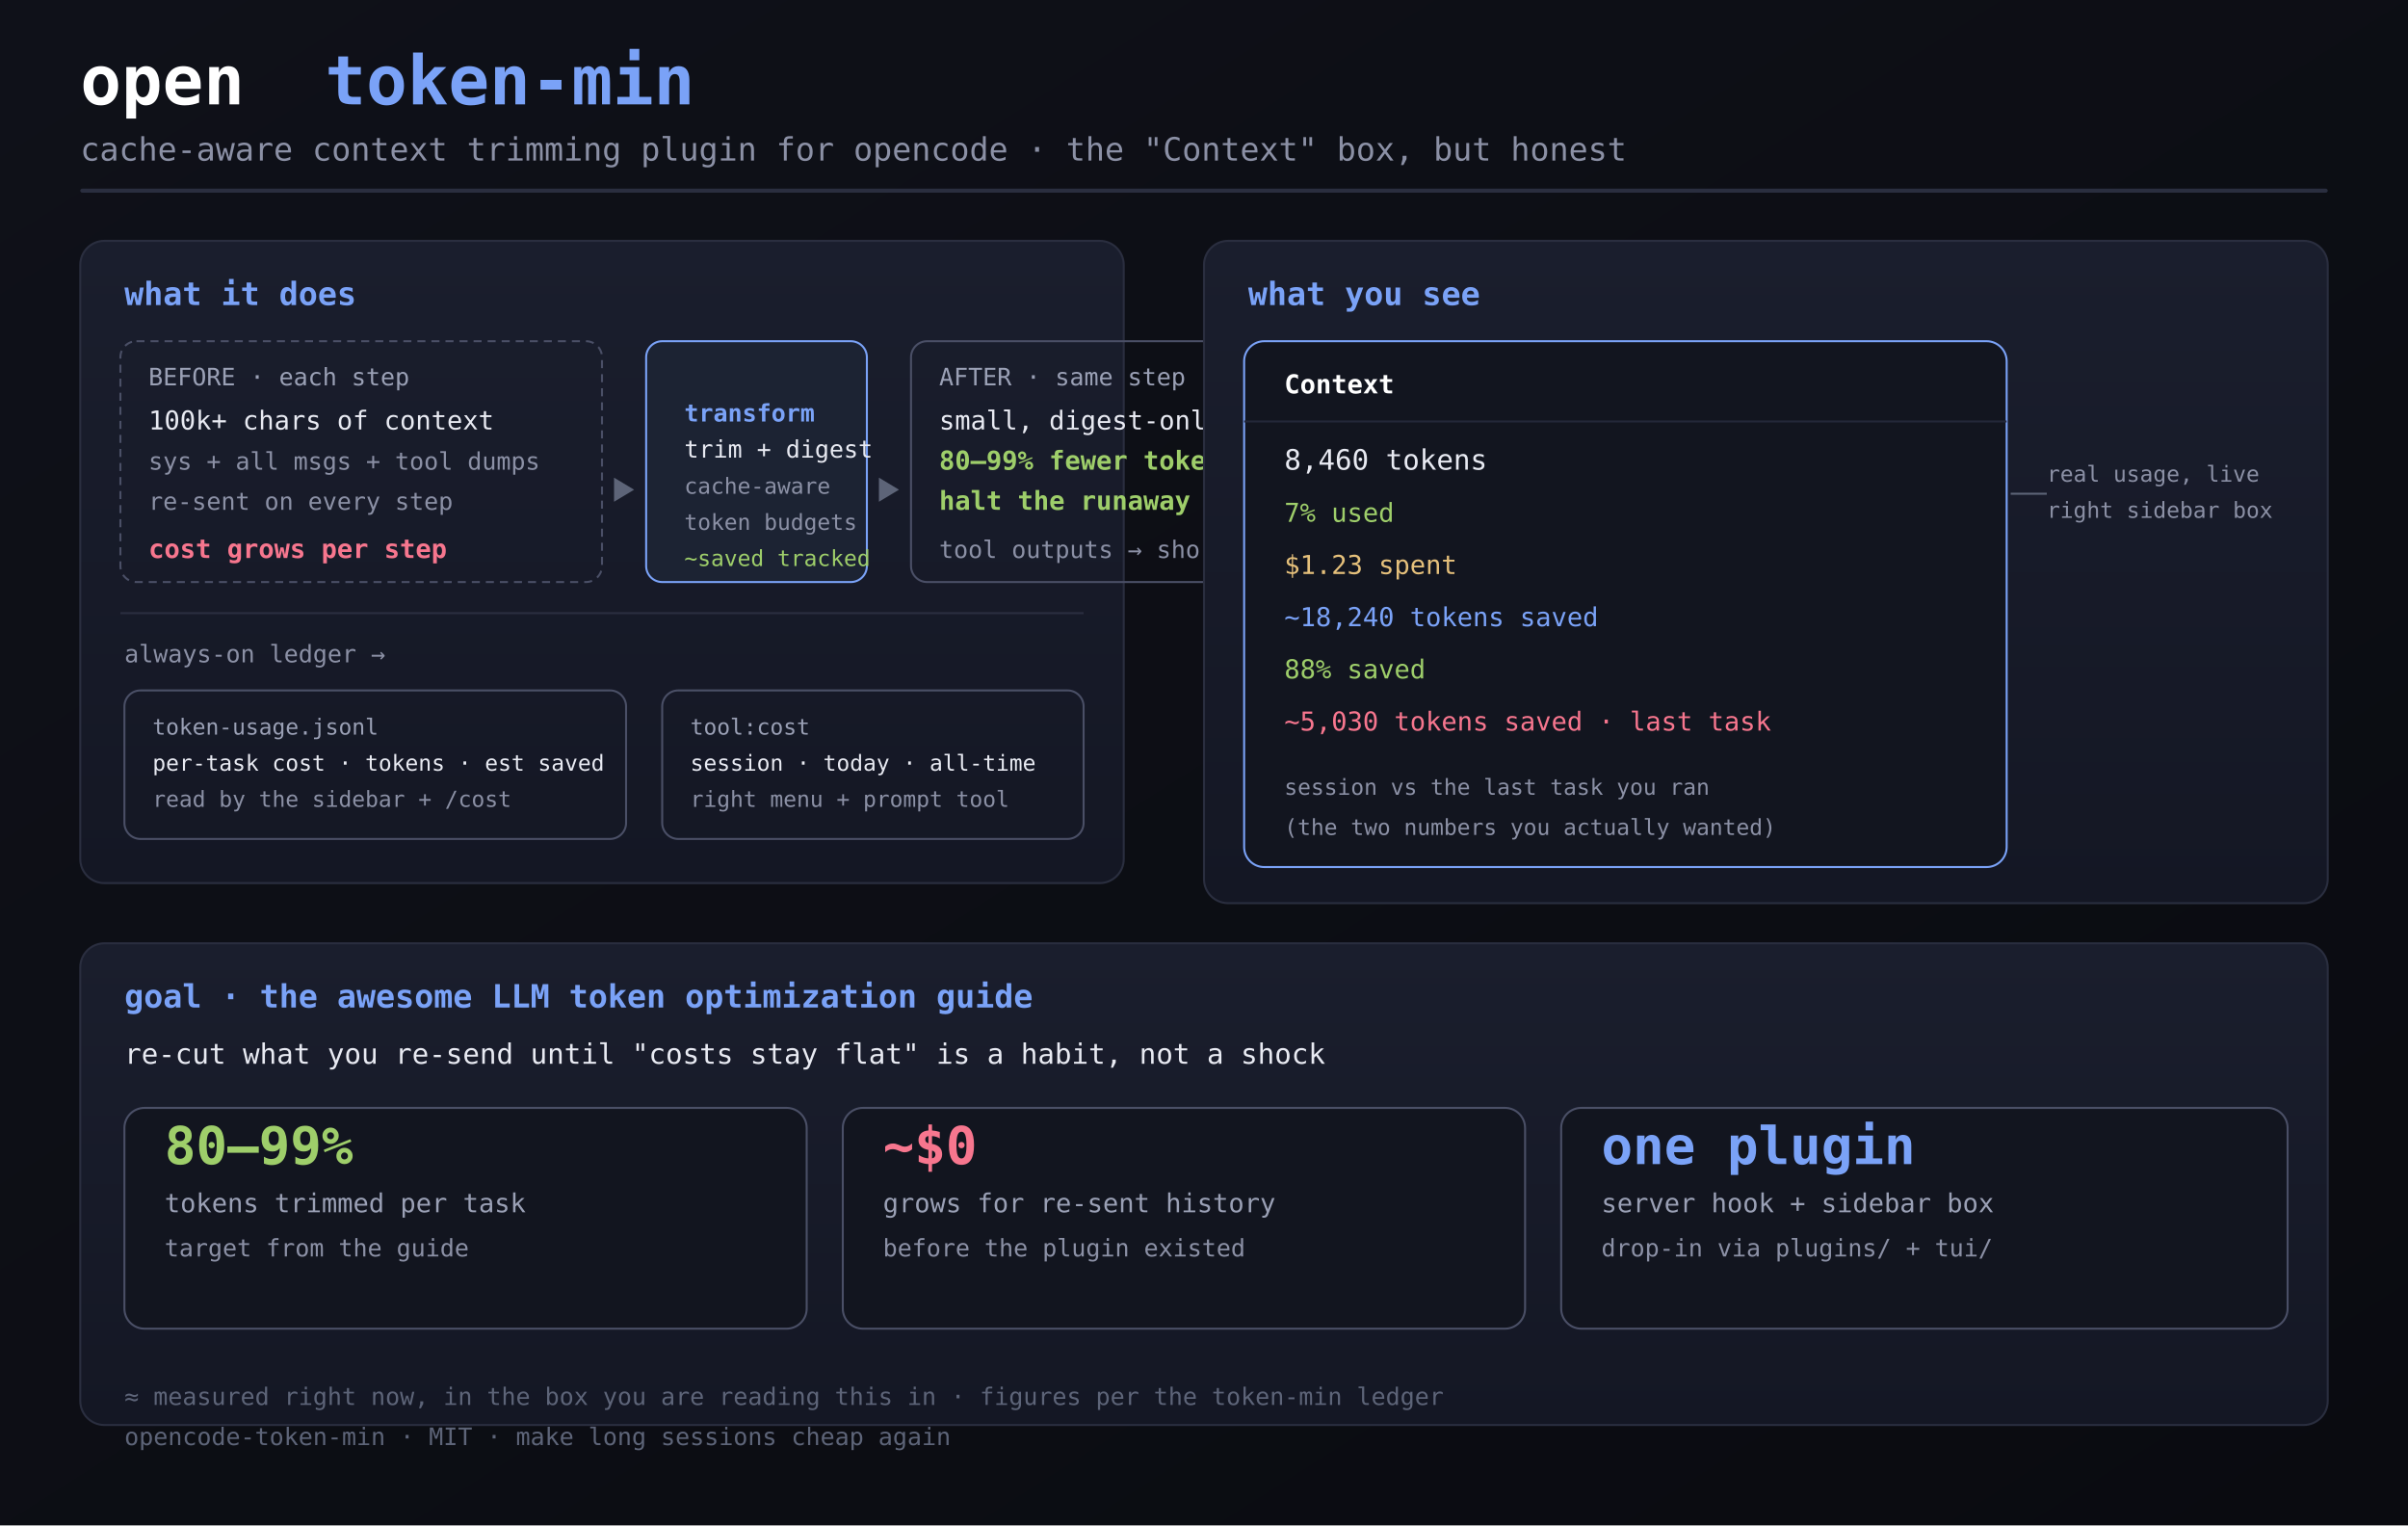
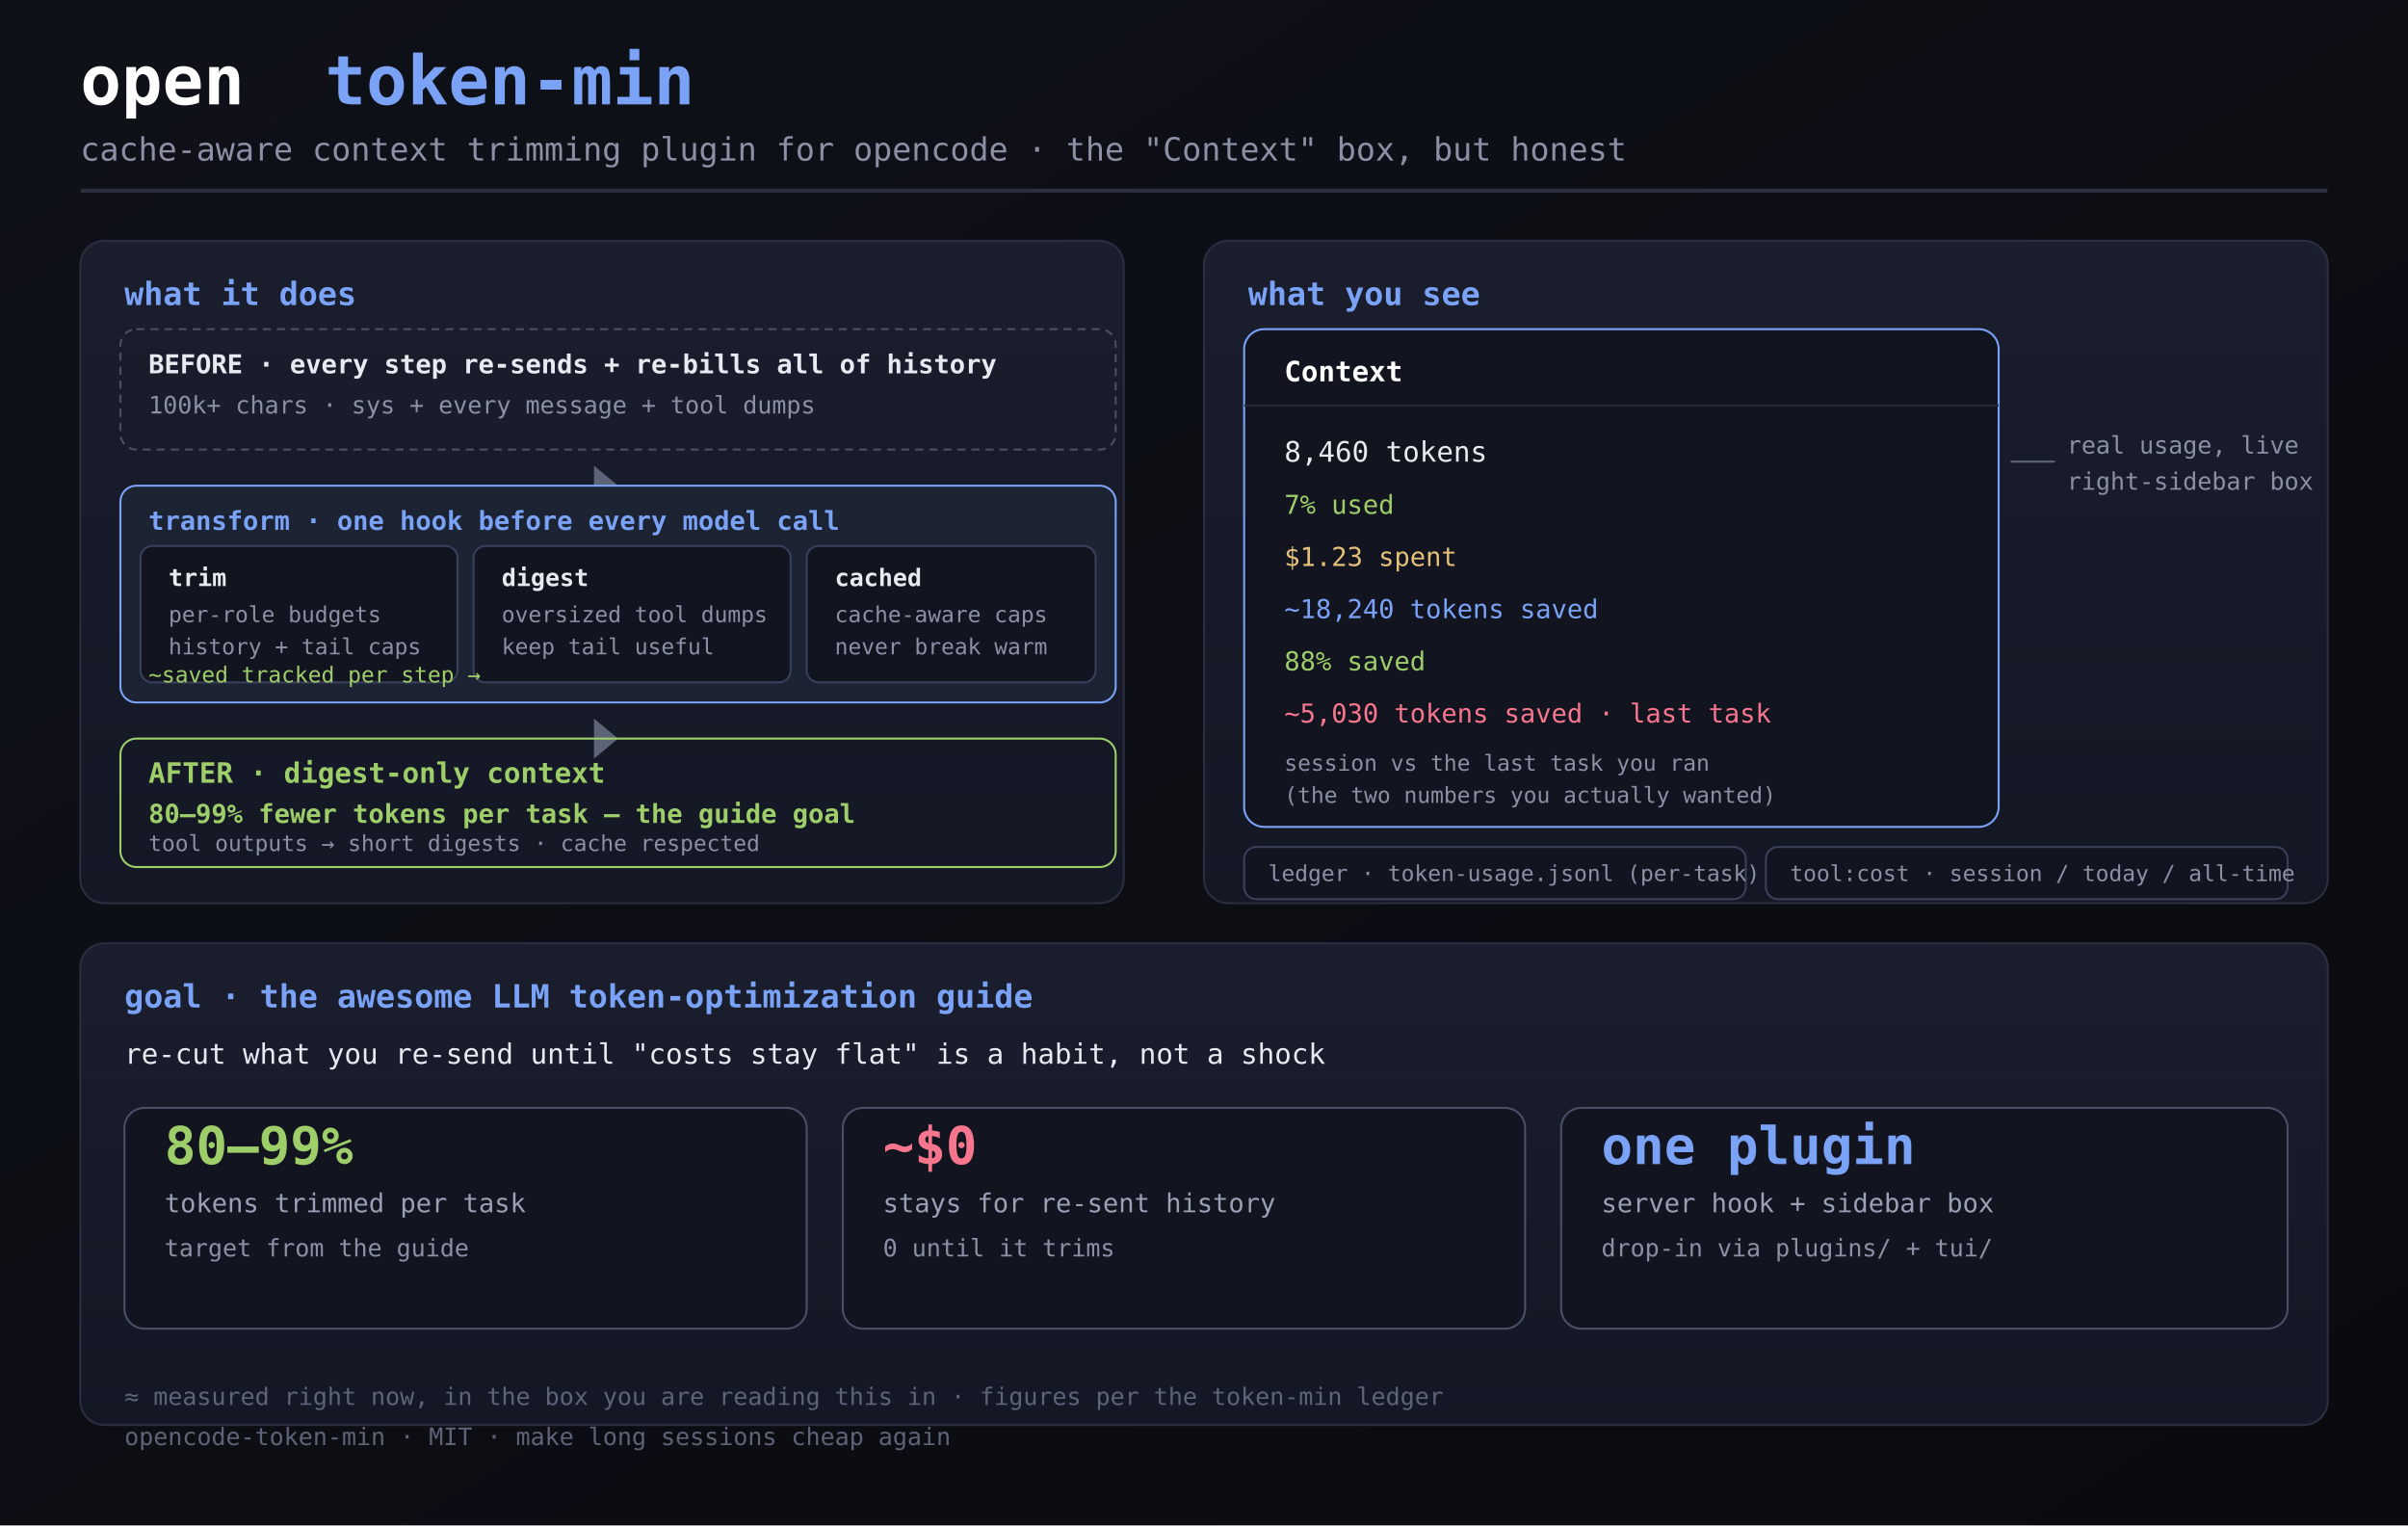
<svg xmlns="http://www.w3.org/2000/svg" width="1200" height="760" viewBox="0 0 1200 760" font-family="ui-monospace, SFMono-Regular, Menlo, Consolas, monospace">
  <defs>
    <linearGradient id="bg" x1="0" y1="0" x2="1" y2="1">
      <stop offset="0" stop-color="#0f1119" />
      <stop offset="1" stop-color="#0a0b10" />
    </linearGradient>
    <linearGradient id="box" x1="0" y1="0" x2="0" y2="1">
      <stop offset="0" stop-color="#1a1e2d" />
      <stop offset="1" stop-color="#141724" />
    </linearGradient>
  </defs>
  <rect width="1200" height="760" fill="url(#bg)" />
  <text x="40" y="52" fill="#fff" font-size="34" font-weight="700">open</text>
  <text x="162" y="52" fill="#7aa2f7" font-size="34" font-weight="700">token-min</text>
  <text x="40" y="80" fill="#8b90a5" font-size="16">cache-aware context trimming plugin for opencode · the "Context" box, but honest</text>
  <rect x="40" y="94" width="1120" height="2" rx="1" fill="#2a2e3f" />
-   <rect x="40" y="120" width="520" height="320" rx="12" fill="url(#box)" stroke="#2a2e3f" />
+   <rect x="40" y="120" width="520" height="330" rx="12" fill="url(#box)" stroke="#2a2e3f" />
  <text x="62" y="152" fill="#7aa2f7" font-size="16" font-weight="700">what it does</text>
-   <rect x="60" y="170" width="240" height="120" rx="8" fill="none" stroke="#4a4f66" stroke-dasharray="4 3" />
-   <text x="74" y="192" fill="#9aa0b5" font-size="12">BEFORE · each step</text>
-   <text x="74" y="214" fill="#e8eaf2" font-size="13">100k+ chars of context</text>
-   <text x="74" y="234" fill="#8b90a5" font-size="12">sys + all msgs + tool dumps</text>
-   <text x="74" y="254" fill="#8b90a5" font-size="12">re-sent on every step</text>
-   <text x="74" y="278" fill="#f7768e" font-size="13" font-weight="700">cost grows per step</text>
-   <polygon points="306,238 316,244 306,250" fill="#5d6478" />
-   <rect x="322" y="170" width="110" height="120" rx="8" fill="#1c2333" stroke="#7aa2f7" />
-   <text x="341" y="210" fill="#7aa2f7" font-size="12" font-weight="700">transform</text>
-   <text x="341" y="228" fill="#e8eaf2" font-size="12">trim + digest</text>
-   <text x="341" y="246" fill="#8b90a5" font-size="11">cache-aware</text>
-   <text x="341" y="264" fill="#8b90a5" font-size="11">token budgets</text>
-   <text x="341" y="282" fill="#9ece6a" font-size="11">~saved tracked</text>
-   <polygon points="438,238 448,244 438,250" fill="#5d6478" />
-   <rect x="454" y="170" width="200" height="120" rx="8" fill="none" stroke="#4a4f66" />
-   <text x="468" y="192" fill="#9aa0b5" font-size="12">AFTER · same step</text>
-   <text x="468" y="214" fill="#e8eaf2" font-size="13">small, digest-only context</text>
-   <text x="468" y="234" fill="#9ece6a" font-size="13" font-weight="700">80–99% fewer tokens</text>
-   <text x="468" y="254" fill="#9ece6a" font-size="13" font-weight="700">halt the runaway bill</text>
-   <text x="468" y="278" fill="#8b90a5" font-size="12">tool outputs → short digests</text>
-   <rect x="60" y="305" width="480" height="1" fill="#2a2e3f" />
-   <text x="62" y="330" fill="#8b90a5" font-size="12">always-on ledger →</text>
-   <rect x="62" y="344" width="250" height="74" rx="8" fill="none" stroke="#4a4f66" />
-   <text x="76" y="366" fill="#9aa0b5" font-size="11">token-usage.jsonl</text>
-   <text x="76" y="384" fill="#e8eaf2" font-size="11">per-task cost · tokens · est saved</text>
-   <text x="76" y="402" fill="#8b90a5" font-size="11">read by the sidebar + /cost</text>
-   <rect x="330" y="344" width="210" height="74" rx="8" fill="none" stroke="#4a4f66" />
-   <text x="344" y="366" fill="#9aa0b5" font-size="11">tool:cost</text>
-   <text x="344" y="384" fill="#e8eaf2" font-size="11">session · today · all-time</text>
-   <text x="344" y="402" fill="#8b90a5" font-size="11">right menu + prompt tool</text>
+   <rect x="60" y="164" width="496" height="60" rx="8" fill="none" stroke="#4a4f66" stroke-dasharray="4 3" />
+   <text x="74" y="186" fill="#e8eaf2" font-size="13" font-weight="700">BEFORE · every step re-sends + re-bills all of history</text>
+   <text x="74" y="206" fill="#8b90a5" font-size="12">100k+ chars · sys + every message + tool dumps</text>
+   <polygon points="296,232 308,242 296,252" fill="#5d6478" />
+   <rect x="60" y="242" width="496" height="108" rx="8" fill="#1c2333" stroke="#7aa2f7" />
+   <text x="74" y="264" fill="#7aa2f7" font-size="13" font-weight="700">transform · one hook before every model call</text>
+   <rect x="70" y="272" width="158" height="68" rx="6" fill="#12151f" stroke="#3a3f5a" />
+   <text x="84" y="292" fill="#e8eaf2" font-size="12" font-weight="700">trim</text>
+   <text x="84" y="310" fill="#8b90a5" font-size="11">per-role budgets</text>
+   <text x="84" y="326" fill="#8b90a5" font-size="11">history + tail caps</text>
+   <rect x="236" y="272" width="158" height="68" rx="6" fill="#12151f" stroke="#3a3f5a" />
+   <text x="250" y="292" fill="#e8eaf2" font-size="12" font-weight="700">digest</text>
+   <text x="250" y="310" fill="#8b90a5" font-size="11">oversized tool dumps</text>
+   <text x="250" y="326" fill="#8b90a5" font-size="11">keep tail useful</text>
+   <rect x="402" y="272" width="144" height="68" rx="6" fill="#12151f" stroke="#3a3f5a" />
+   <text x="416" y="292" fill="#e8eaf2" font-size="12" font-weight="700">cached</text>
+   <text x="416" y="310" fill="#8b90a5" font-size="11">cache-aware caps</text>
+   <text x="416" y="326" fill="#8b90a5" font-size="11">never break warm</text>
+   <text x="74" y="340" fill="#9ece6a" font-size="11">~saved tracked per step →</text>
+   <polygon points="296,358 308,368 296,378" fill="#5d6478" />
+   <rect x="60" y="368" width="496" height="64" rx="8" fill="none" stroke="#9ece6a" />
+   <text x="74" y="390" fill="#9ece6a" font-size="14" font-weight="700">AFTER · digest-only context</text>
+   <text x="74" y="410" fill="#9ece6a" font-size="13" font-weight="700">80–99% fewer tokens per task — the guide goal</text>
+   <text x="74" y="424" fill="#8b90a5" font-size="11">tool outputs → short digests · cache respected</text>
  <rect x="600" y="120" width="560" height="330" rx="12" fill="url(#box)" stroke="#2a2e3f" />
  <text x="622" y="152" fill="#7aa2f7" font-size="16" font-weight="700">what you see</text>
-   <rect x="620" y="170" width="380" height="262" rx="10" fill="#12151f" stroke="#7aa2f7" />
-   <text x="640" y="196" fill="#ffffff" font-size="13" font-weight="700">Context</text>
-   <line x1="620" y1="210" x2="1000" y2="210" stroke="#232738" />
-   <text x="640" y="234" fill="#e8eaf2" font-size="14">8,460 tokens</text>
-   <text x="640" y="260" fill="#9ece6a" font-size="13">7% used</text>
-   <text x="640" y="286" fill="#e5c07b" font-size="13">$1.23 spent</text>
-   <text x="640" y="312" fill="#7aa2f7" font-size="13">~18,240 tokens saved</text>
-   <text x="640" y="338" fill="#9ece6a" font-size="13">88% saved</text>
-   <text x="640" y="364" fill="#f7768e" font-size="13">~5,030 tokens saved · last task</text>
-   <text x="640" y="396" fill="#8b90a5" font-size="11">session vs the last task you ran</text>
-   <text x="640" y="416" fill="#8b90a5" font-size="11">(the two numbers you actually wanted)</text>
-   <text x="1020" y="240" fill="#8b90a5" font-size="11">real usage, live</text>
-   <text x="1020" y="258" fill="#8b90a5" font-size="11">right sidebar box</text>
-   <line x1="1002" y1="246" x2="1020" y2="246" stroke="#5d6478" />
+   <rect x="620" y="164" width="376" height="248" rx="10" fill="#12151f" stroke="#7aa2f7" />
+   <text x="640" y="190" fill="#ffffff" font-size="14" font-weight="700">Context</text>
+   <line x1="620" y1="202" x2="996" y2="202" stroke="#232738" />
+   <text x="640" y="230" fill="#e8eaf2" font-size="14">8,460 tokens</text>
+   <text x="640" y="256" fill="#9ece6a" font-size="13">7% used</text>
+   <text x="640" y="282" fill="#e5c07b" font-size="13">$1.23 spent</text>
+   <text x="640" y="308" fill="#7aa2f7" font-size="13">~18,240 tokens saved</text>
+   <text x="640" y="334" fill="#9ece6a" font-size="13">88% saved</text>
+   <text x="640" y="360" fill="#f7768e" font-size="13">~5,030 tokens saved · last task</text>
+   <text x="640" y="384" fill="#8b90a5" font-size="11">session vs the last task you ran</text>
+   <text x="640" y="400" fill="#8b90a5" font-size="11">(the two numbers you actually wanted)</text>
+   <line x1="1002" y1="230" x2="1024" y2="230" stroke="#5d6478" />
+   <text x="1030" y="226" fill="#8b90a5" font-size="12">real usage, live</text>
+   <text x="1030" y="244" fill="#8b90a5" font-size="12">right-sidebar box</text>
+   <rect x="620" y="422" width="250" height="26" rx="6" fill="#12151f" stroke="#3a3f5a" />
+   <text x="632" y="439" fill="#8b90a5" font-size="11">ledger · token-usage.jsonl (per-task)</text>
+   <rect x="880" y="422" width="260" height="26" rx="6" fill="#12151f" stroke="#3a3f5a" />
+   <text x="892" y="439" fill="#8b90a5" font-size="11">tool:cost · session / today / all-time</text>
  <rect x="40" y="470" width="1120" height="240" rx="12" fill="url(#box)" stroke="#2a2e3f" />
-   <text x="62" y="502" fill="#7aa2f7" font-size="16" font-weight="700">goal · the awesome LLM token optimization guide</text>
+   <text x="62" y="502" fill="#7aa2f7" font-size="16" font-weight="700">goal · the awesome LLM token-optimization guide</text>
  <text x="62" y="530" fill="#e8eaf2" font-size="14">re-cut what you re-send until "costs stay flat" is a habit, not a shock</text>
  <rect x="62" y="552" width="340" height="110" rx="10" fill="#12151f" stroke="#4a4f66" />
  <text x="82" y="580" fill="#9ece6a" font-size="26" font-weight="700">80–99%</text>
  <text x="82" y="604" fill="#9aa0b5" font-size="13">tokens trimmed per task</text>
  <text x="82" y="626" fill="#8b90a5" font-size="12">target from the guide</text>
  <rect x="420" y="552" width="340" height="110" rx="10" fill="#12151f" stroke="#4a4f66" />
  <text x="440" y="580" fill="#f7768e" font-size="26" font-weight="700">~$0</text>
-   <text x="440" y="604" fill="#9aa0b5" font-size="13">grows for re-sent history</text>
-   <text x="440" y="626" fill="#8b90a5" font-size="12">before the plugin existed</text>
+   <text x="440" y="604" fill="#9aa0b5" font-size="13">stays for re-sent history</text>
+   <text x="440" y="626" fill="#8b90a5" font-size="12">0 until it trims</text>
  <rect x="778" y="552" width="362" height="110" rx="10" fill="#12151f" stroke="#4a4f66" />
  <text x="798" y="580" fill="#7aa2f7" font-size="26" font-weight="700">one plugin</text>
  <text x="798" y="604" fill="#9aa0b5" font-size="13">server hook + sidebar box</text>
  <text x="798" y="626" fill="#8b90a5" font-size="12">drop-in via plugins/ + tui/</text>
  <text x="62" y="700" fill="#5d6478" font-size="12">≈ measured right now, in the box you are reading this in · figures per the token-min ledger</text>
  <text x="62" y="720" fill="#5d6478" font-size="12">opencode-token-min · MIT · make long sessions cheap again</text>
</svg>
